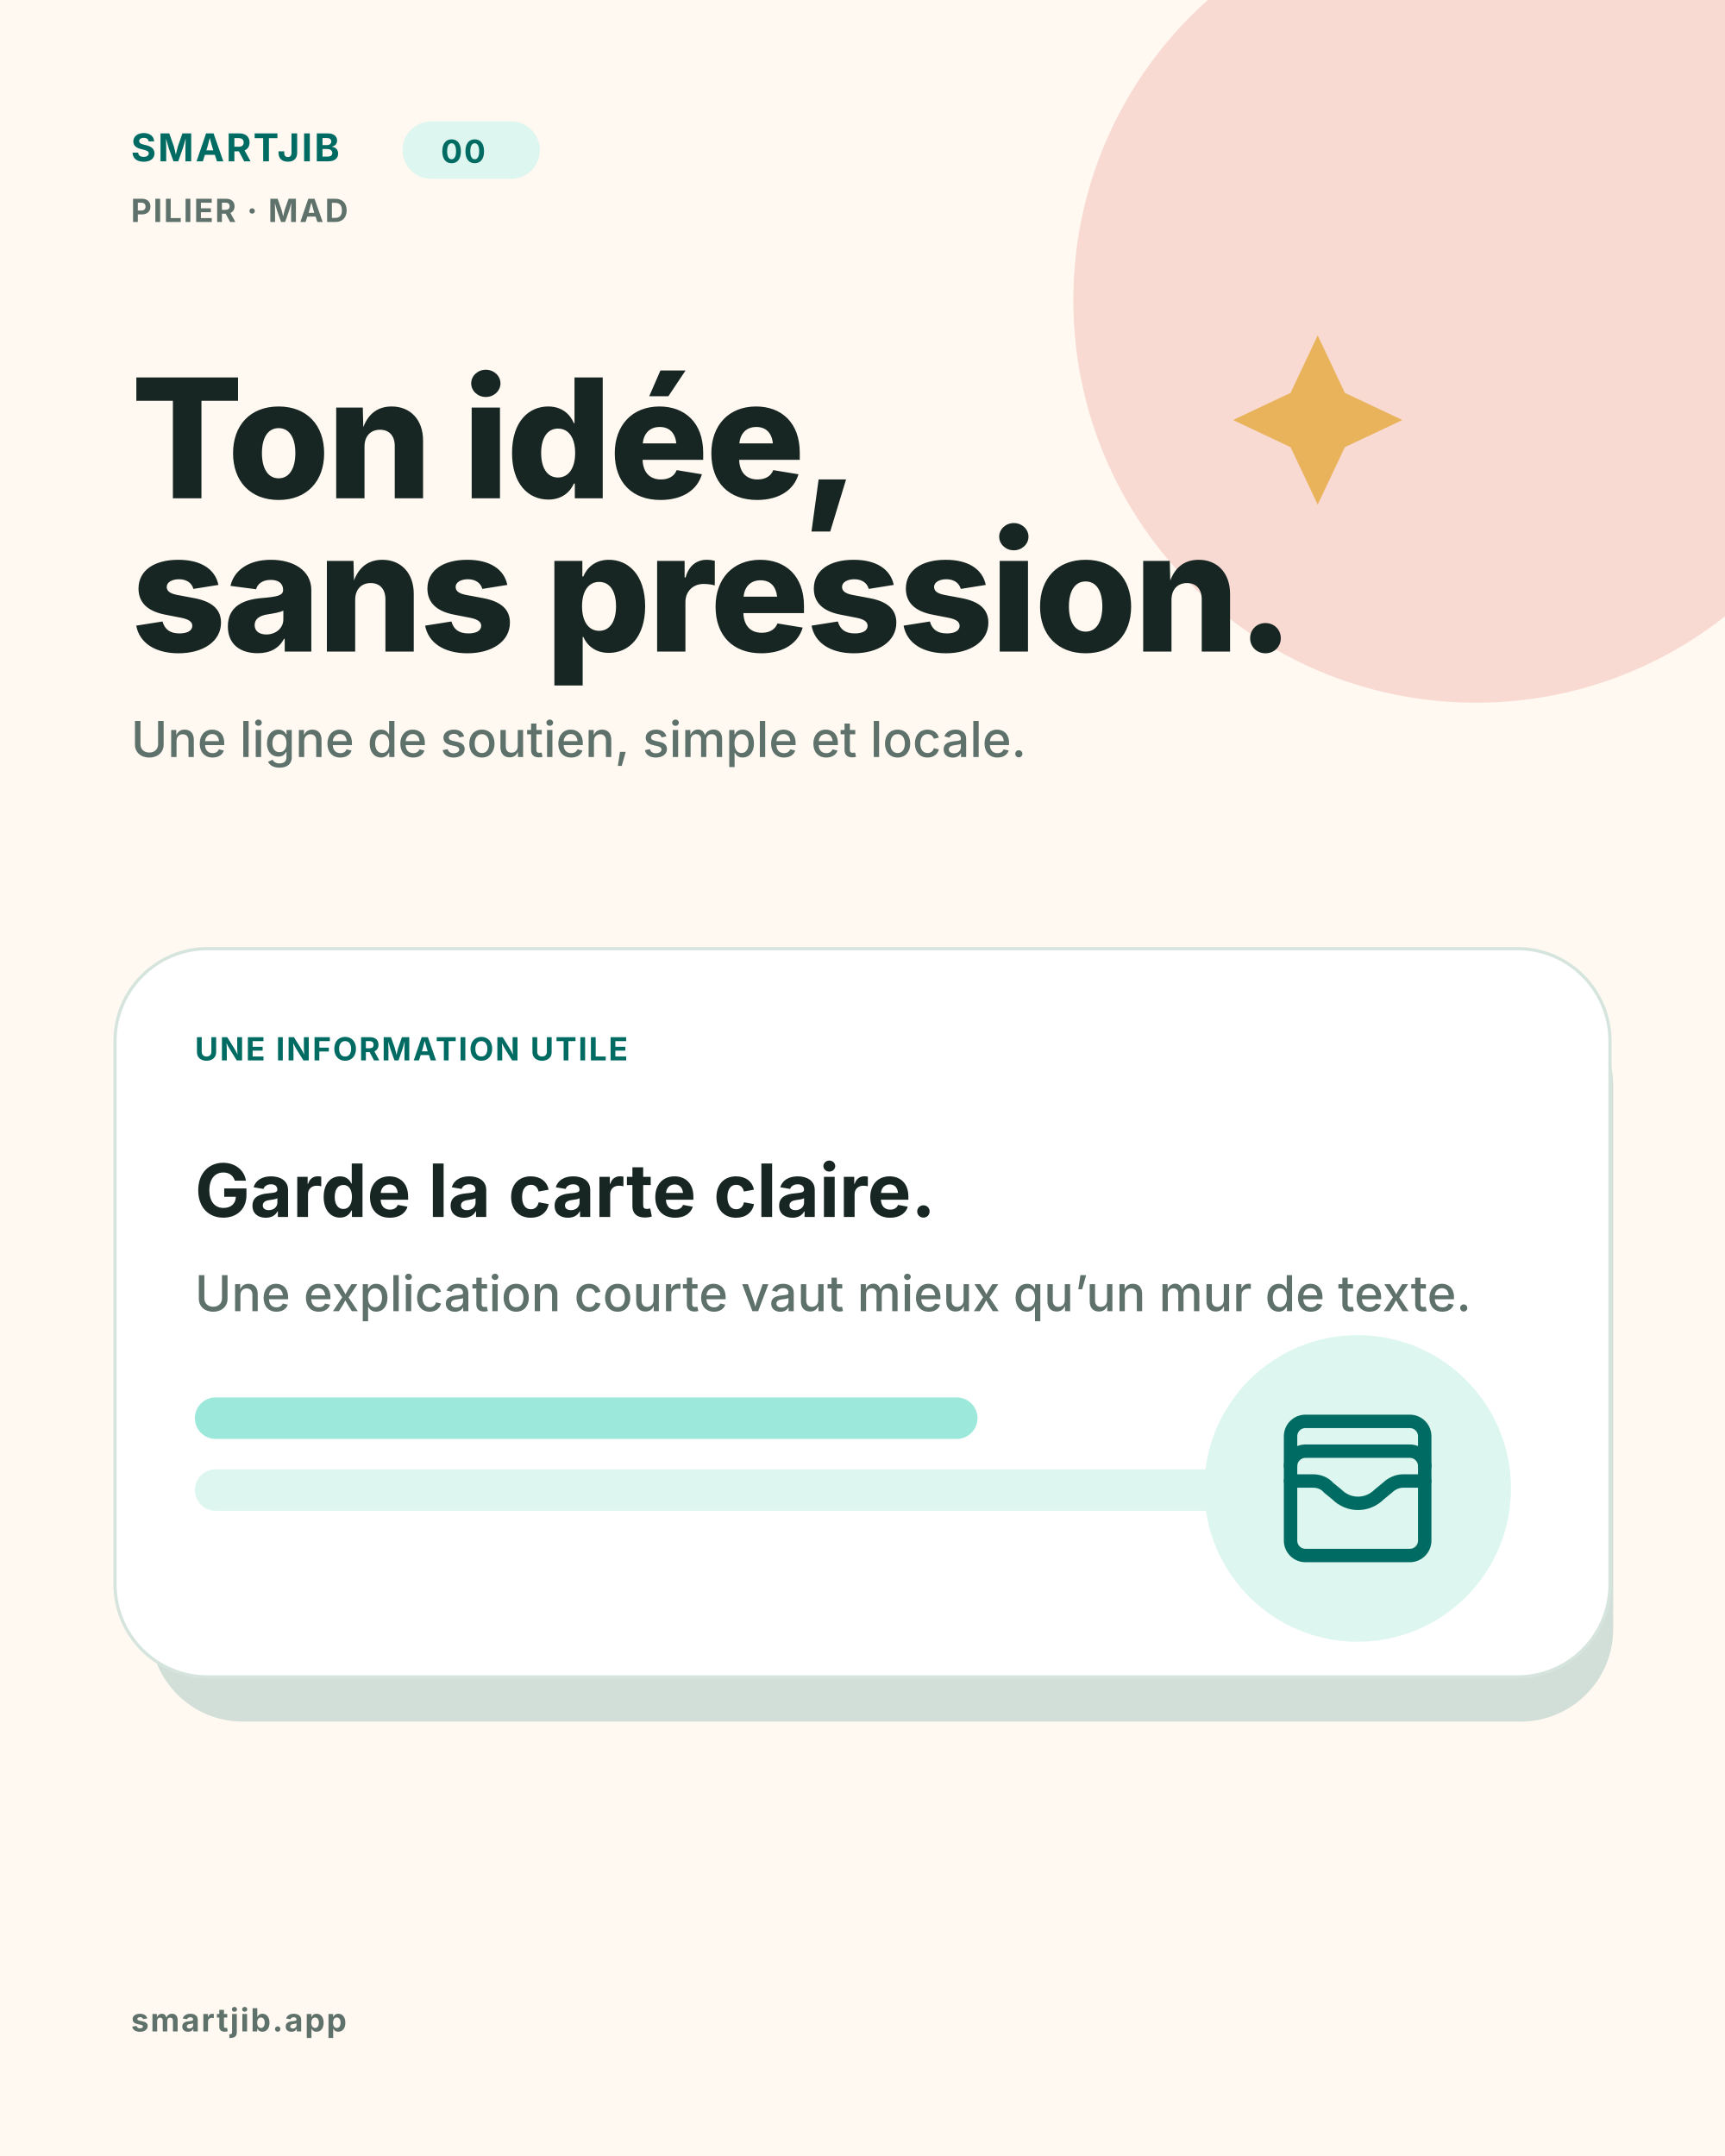
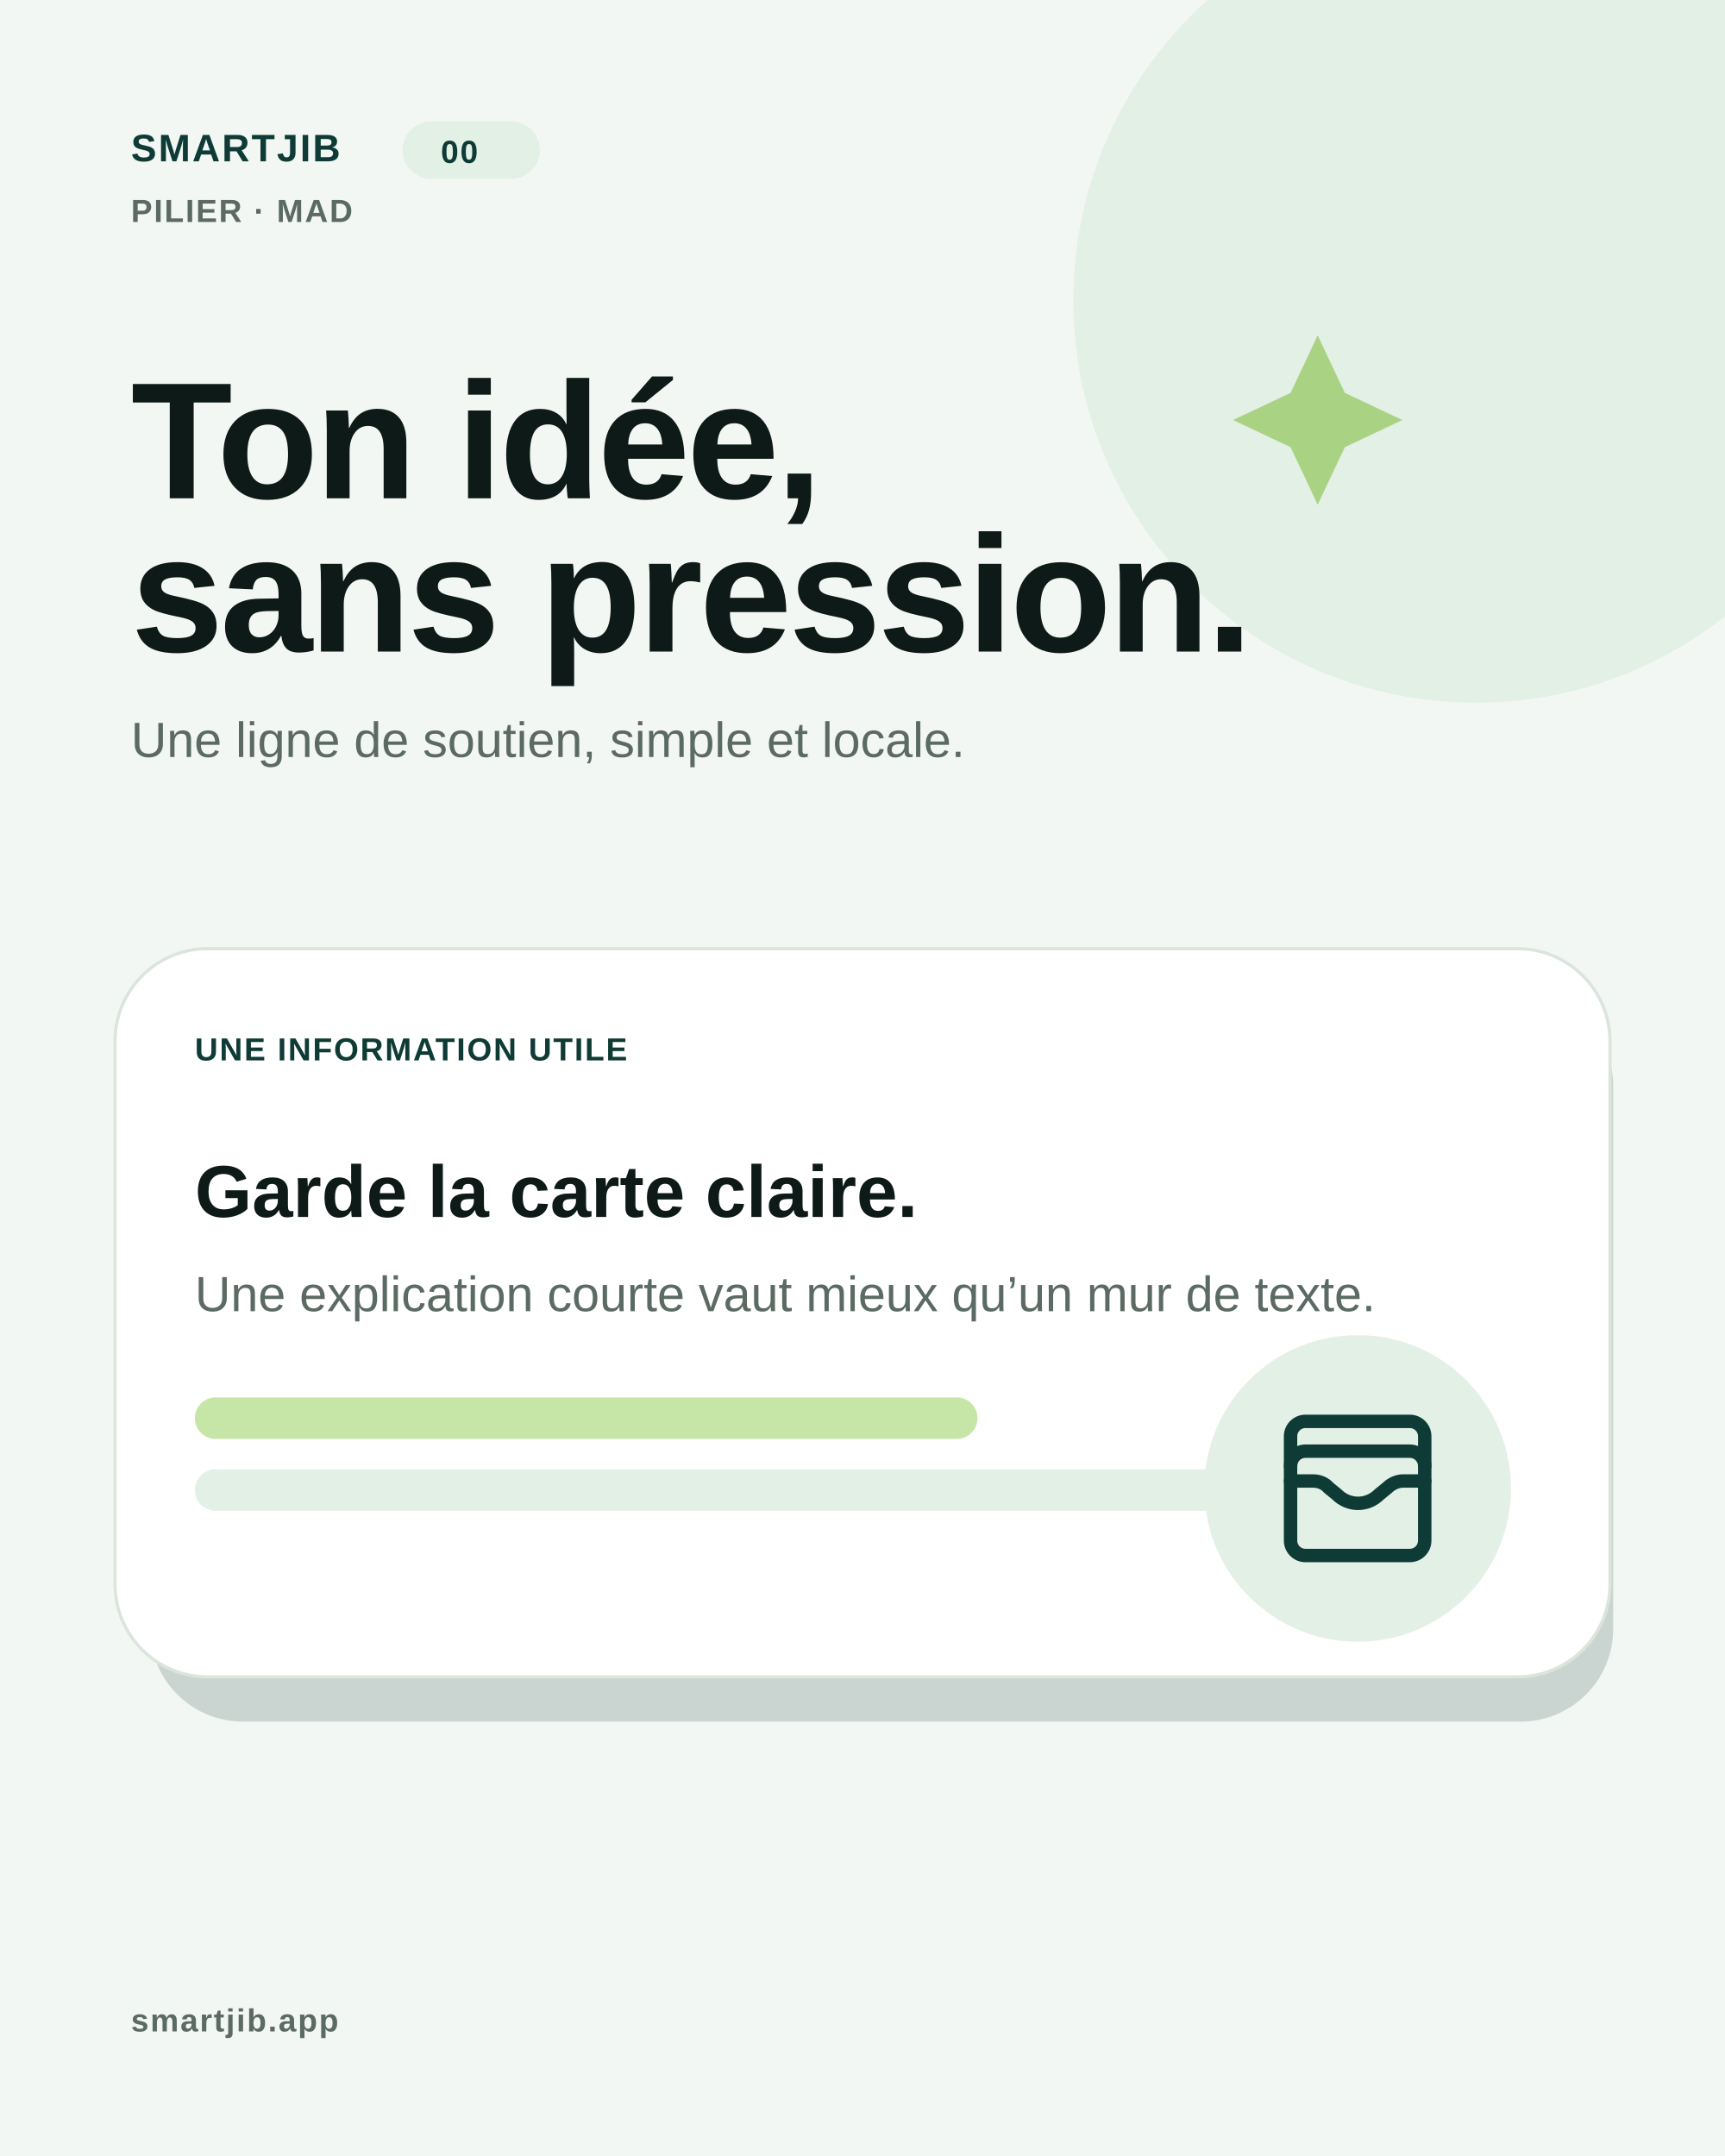
<svg xmlns="http://www.w3.org/2000/svg" width="1080" height="1350" viewBox="0 0 1080 1350" role="img" aria-labelledby="title desc">
  <style>
-     .latin { font-family: Inter, "Inter Variable", Arial, sans-serif; }
+     .latin { font-family: "Plus Jakarta Sans", "Plus Jakarta Sans Variable", Arial, sans-serif; }
    .arabic { font-family: "IBM Plex Sans Arabic", Cairo, "Noto Sans Arabic", sans-serif; }
    .eyebrow { font-size: 24px; font-weight: 700; letter-spacing: 1.2px; }
-     .latin-display { font-family: "Plus Jakarta Sans", "Plus Jakarta Sans ExtraBold", Inter, Arial, sans-serif; }
+     .latin-display { font-family: "Plus Jakarta Sans", "Plus Jakarta Sans ExtraBold", "Plus Jakarta Sans", Arial, sans-serif; }
    .arabic-display { font-family: "Cairo ExtraBold", Cairo, "Noto Sans Arabic", sans-serif; }
    .headline { font-size: 104px; font-weight: 800; letter-spacing: -2px; }
    .body { font-size: 31px; font-weight: 520; }
    .label { font-size: 20px; font-weight: 700; letter-spacing: 1px; }
  </style>
-   <rect width="1080" height="1350" fill="#FFF9F1" />
-   <circle cx="924" cy="188" r="252" fill="#F8DAD2" />
-   <path d="M 825 210 L 842 246 L 878 263 L 842 280 L 825 316 L 808 280 L 772 263 L 808 246 Z" fill="#E9B35C" />
-   <text x="82" y="101" fill="#006B62" class="latin eyebrow">SMARTJIB</text>
-   <rect x="252" y="76" width="86" height="36" rx="18" fill="#DDF6EF" />
-   <text x="276" y="102" fill="#006B62" class="latin label">00</text>
-   <text x="82" y="139" fill="#5E716B" class="latin label">PILIER · MAD</text>
-   <text x="82" y="312" fill="#172622" class="latin-display headline">Ton idée,</text>
-   <text x="82" y="408" fill="#172622" class="latin-display headline">sans pression.</text>
-   <text x="82" y="474" fill="#5E716B" class="latin body">Une ligne de soutien, simple et locale.</text>
-   <rect x="82" y="608" width="916" height="456" rx="58" fill="#006B62" transform="translate(12 14)" opacity=".18" />
-   <rect x="72" y="594" width="936" height="456" rx="58" fill="#FFFFFF" stroke="#D6E4DE" stroke-width="2" />
-   <text x="122" y="664" fill="#006B62" class="latin label">UNE INFORMATION UTILE</text>
-   <text x="122" y="762" fill="#172622" class="latin body" style="font-size:46px;font-weight:700">Garde la carte claire.</text>
-   <text x="122" y="821" fill="#5E716B" class="latin body">Une explication courte vaut mieux qu’un mur de texte.</text>
-   <rect x="122" y="875" width="490" height="26" rx="13" fill="#9CE9DB" />
-   <rect x="122" y="920" width="650" height="26" rx="13" fill="#DDF6EF" />
-   <circle cx="850" cy="932" r="96" fill="#DDF6EF" />
-   <svg x="794" y="876" width="112" height="112" viewBox="0 0 24 24" fill="none" stroke="#006B62" stroke-width="1.8" stroke-linecap="round" stroke-linejoin="round" aria-label="Wallet icon" role="img">
+   <rect width="1080" height="1350" fill="#F3F7F3" />
+   <circle cx="924" cy="188" r="252" fill="#E3F0E6" />
+   <path d="M 825 210 L 842 246 L 878 263 L 842 280 L 825 316 L 808 280 L 772 263 L 808 246 Z" fill="#A9D383" />
+   <text x="82" y="101" fill="#0F3B36" class="latin eyebrow">SMARTJIB</text>
+   <rect x="252" y="76" width="86" height="36" rx="18" fill="#E3F0E6" />
+   <text x="276" y="102" fill="#0F3B36" class="latin label">00</text>
+   <text x="82" y="139" fill="#5B6B63" class="latin label">PILIER · MAD</text>
+   <text x="82" y="312" fill="#0E1A17" class="latin-display headline">Ton idée,</text>
+   <text x="82" y="408" fill="#0E1A17" class="latin-display headline">sans pression.</text>
+   <text x="82" y="474" fill="#5B6B63" class="latin body">Une ligne de soutien, simple et locale.</text>
+   <rect x="82" y="608" width="916" height="456" rx="58" fill="#0F3B36" transform="translate(12 14)" opacity=".18" />
+   <rect x="72" y="594" width="936" height="456" rx="58" fill="#FFFFFF" stroke="#DBE5DC" stroke-width="2" />
+   <text x="122" y="664" fill="#0F3B36" class="latin label">UNE INFORMATION UTILE</text>
+   <text x="122" y="762" fill="#0E1A17" class="latin body" style="font-size:46px;font-weight:700">Garde la carte claire.</text>
+   <text x="122" y="821" fill="#5B6B63" class="latin body">Une explication courte vaut mieux qu’un mur de texte.</text>
+   <rect x="122" y="875" width="490" height="26" rx="13" fill="#C5E6A6" />
+   <rect x="122" y="920" width="650" height="26" rx="13" fill="#E3F0E6" />
+   <circle cx="850" cy="932" r="96" fill="#E3F0E6" />
+   <svg x="794" y="876" width="112" height="112" viewBox="0 0 24 24" fill="none" stroke="#0F3B36" stroke-width="1.8" stroke-linecap="round" stroke-linejoin="round" aria-label="Wallet icon" role="img">
    <rect width="18" height="18" x="3" y="3" rx="2" />
    <path d="M3 9a2 2 0 0 1 2-2h14a2 2 0 0 1 2 2" />
    <path d="M3 11h3c.8 0 1.6.3 2.1.9l1.1.9c1.6 1.6 4.1 1.6 5.7 0l1.1-.9c.5-.5 1.3-.9 2.1-.9H21" />
  </svg>
-   <text x="82" y="1272" fill="#5E716B" class="latin label">smartjib.app</text>
+   <text x="82" y="1272" fill="#5B6B63" class="latin label">smartjib.app</text>
</svg>
